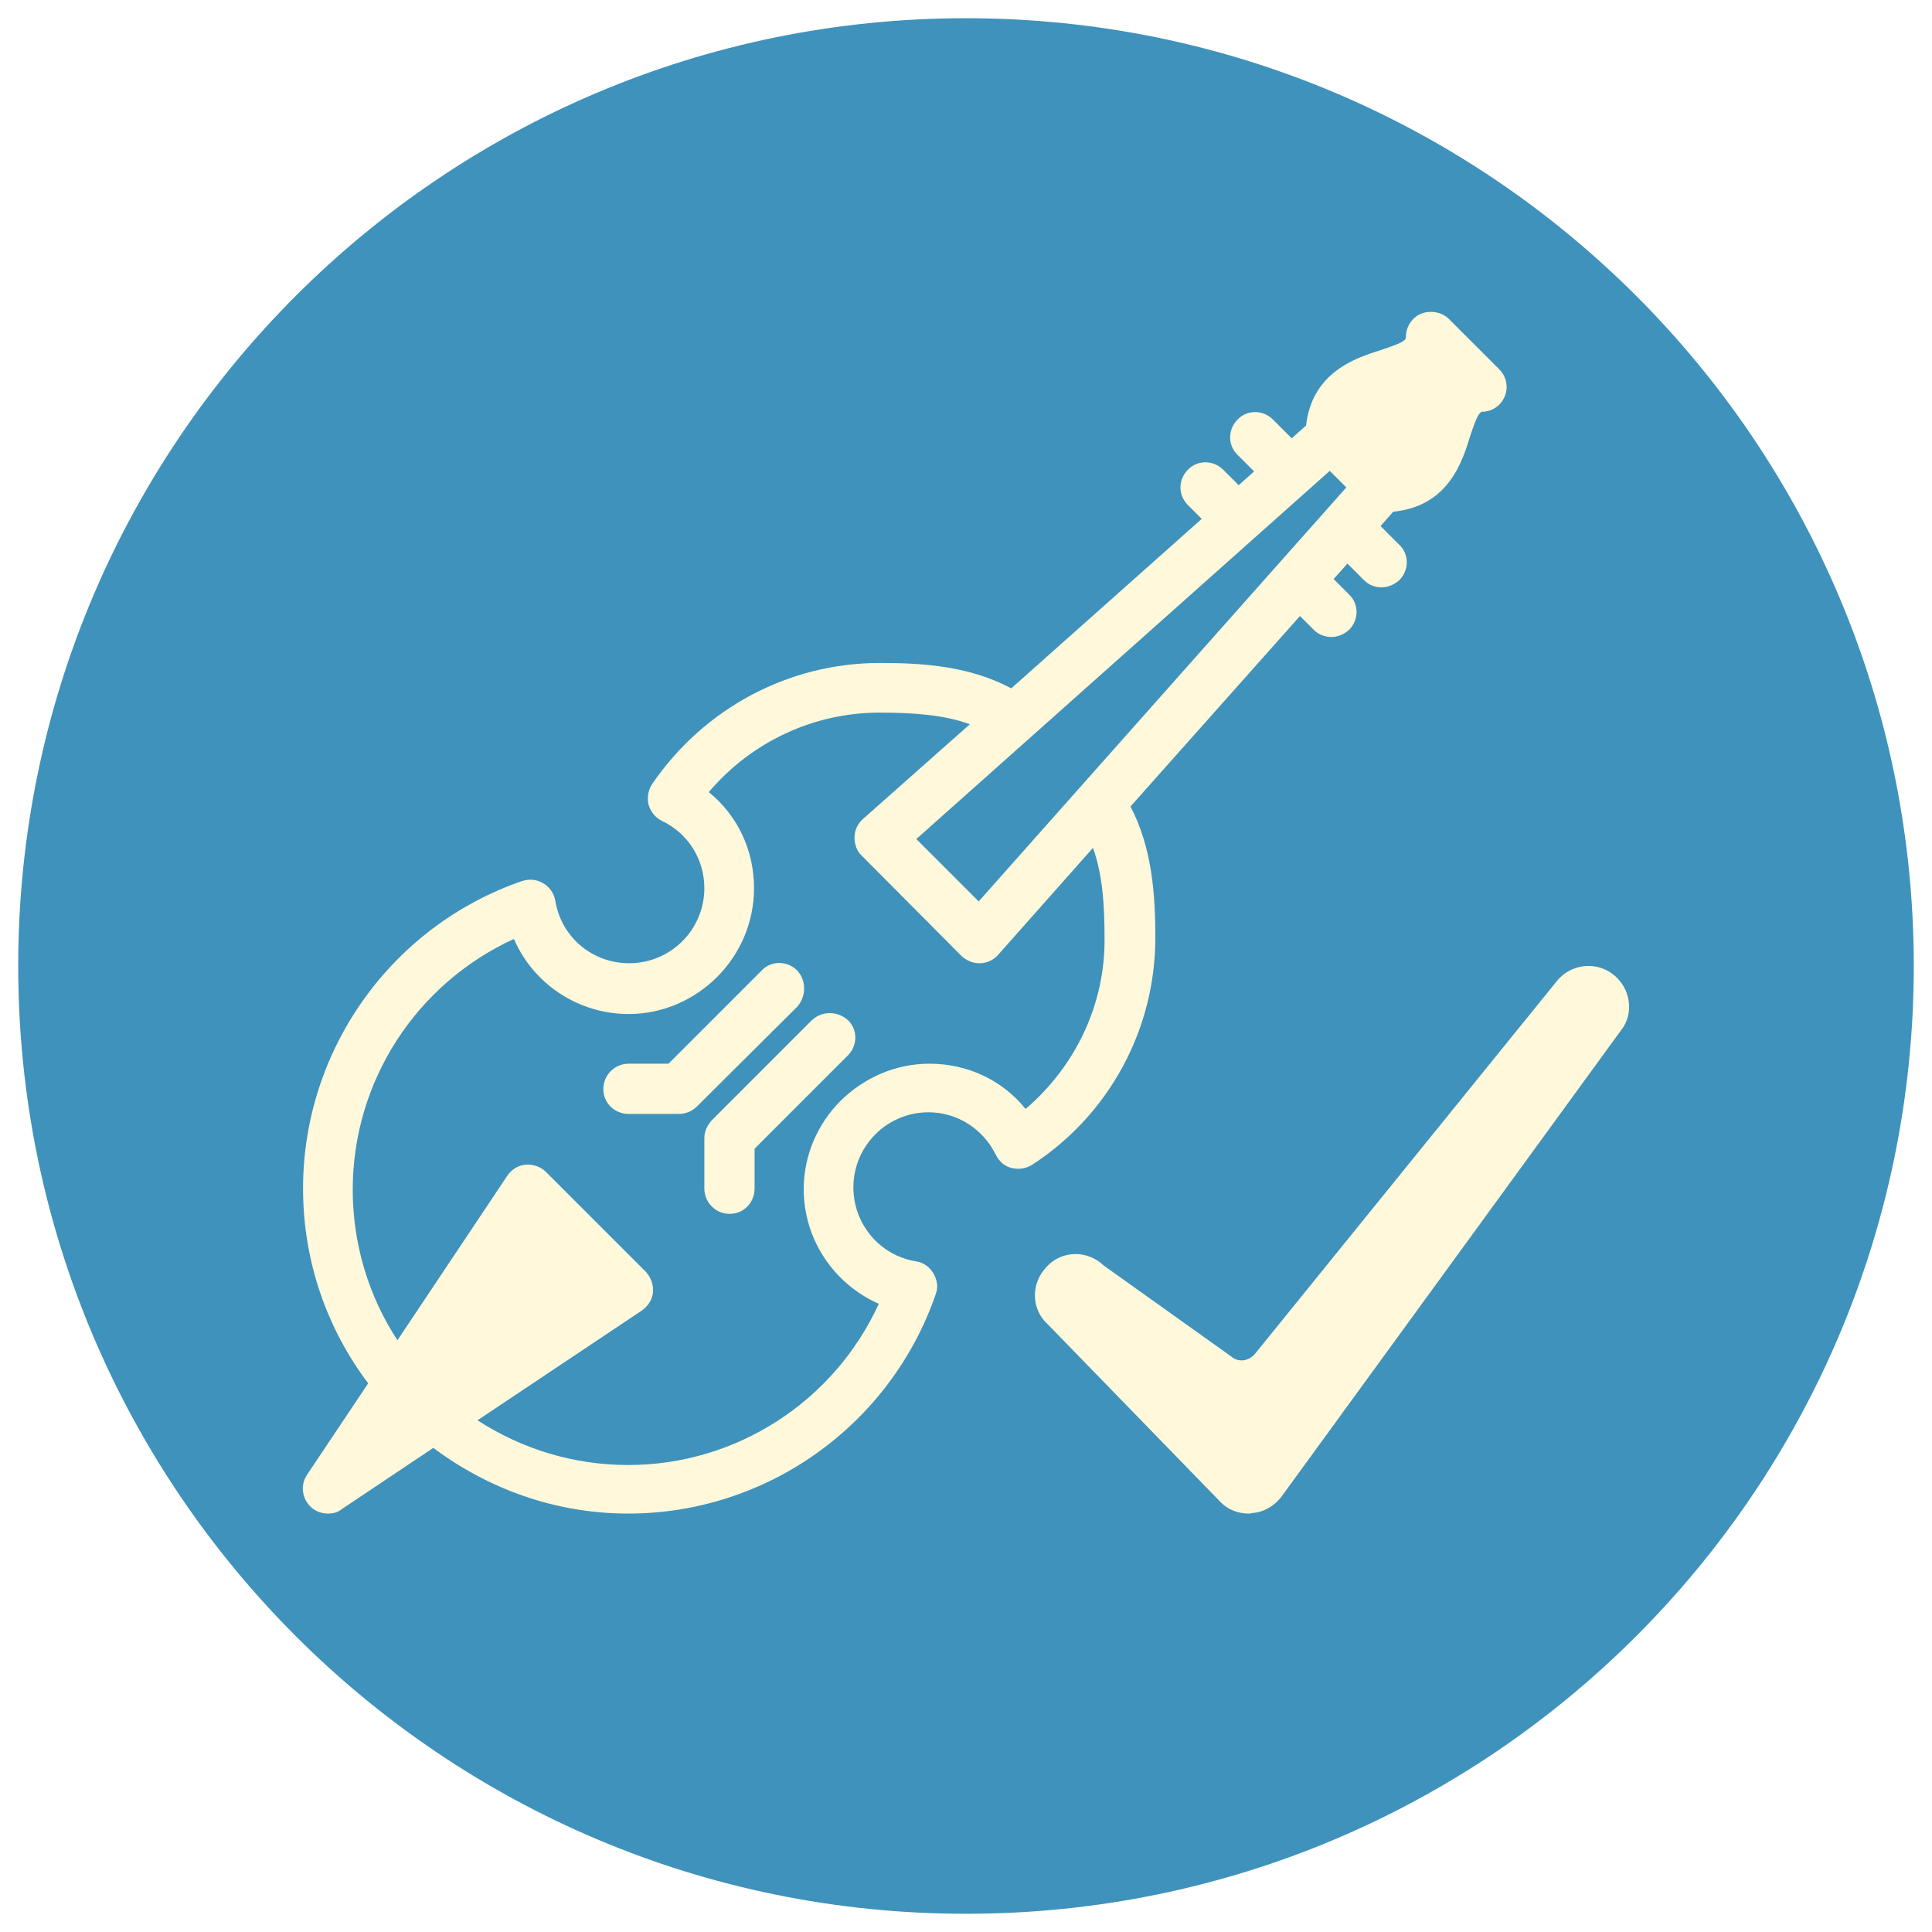
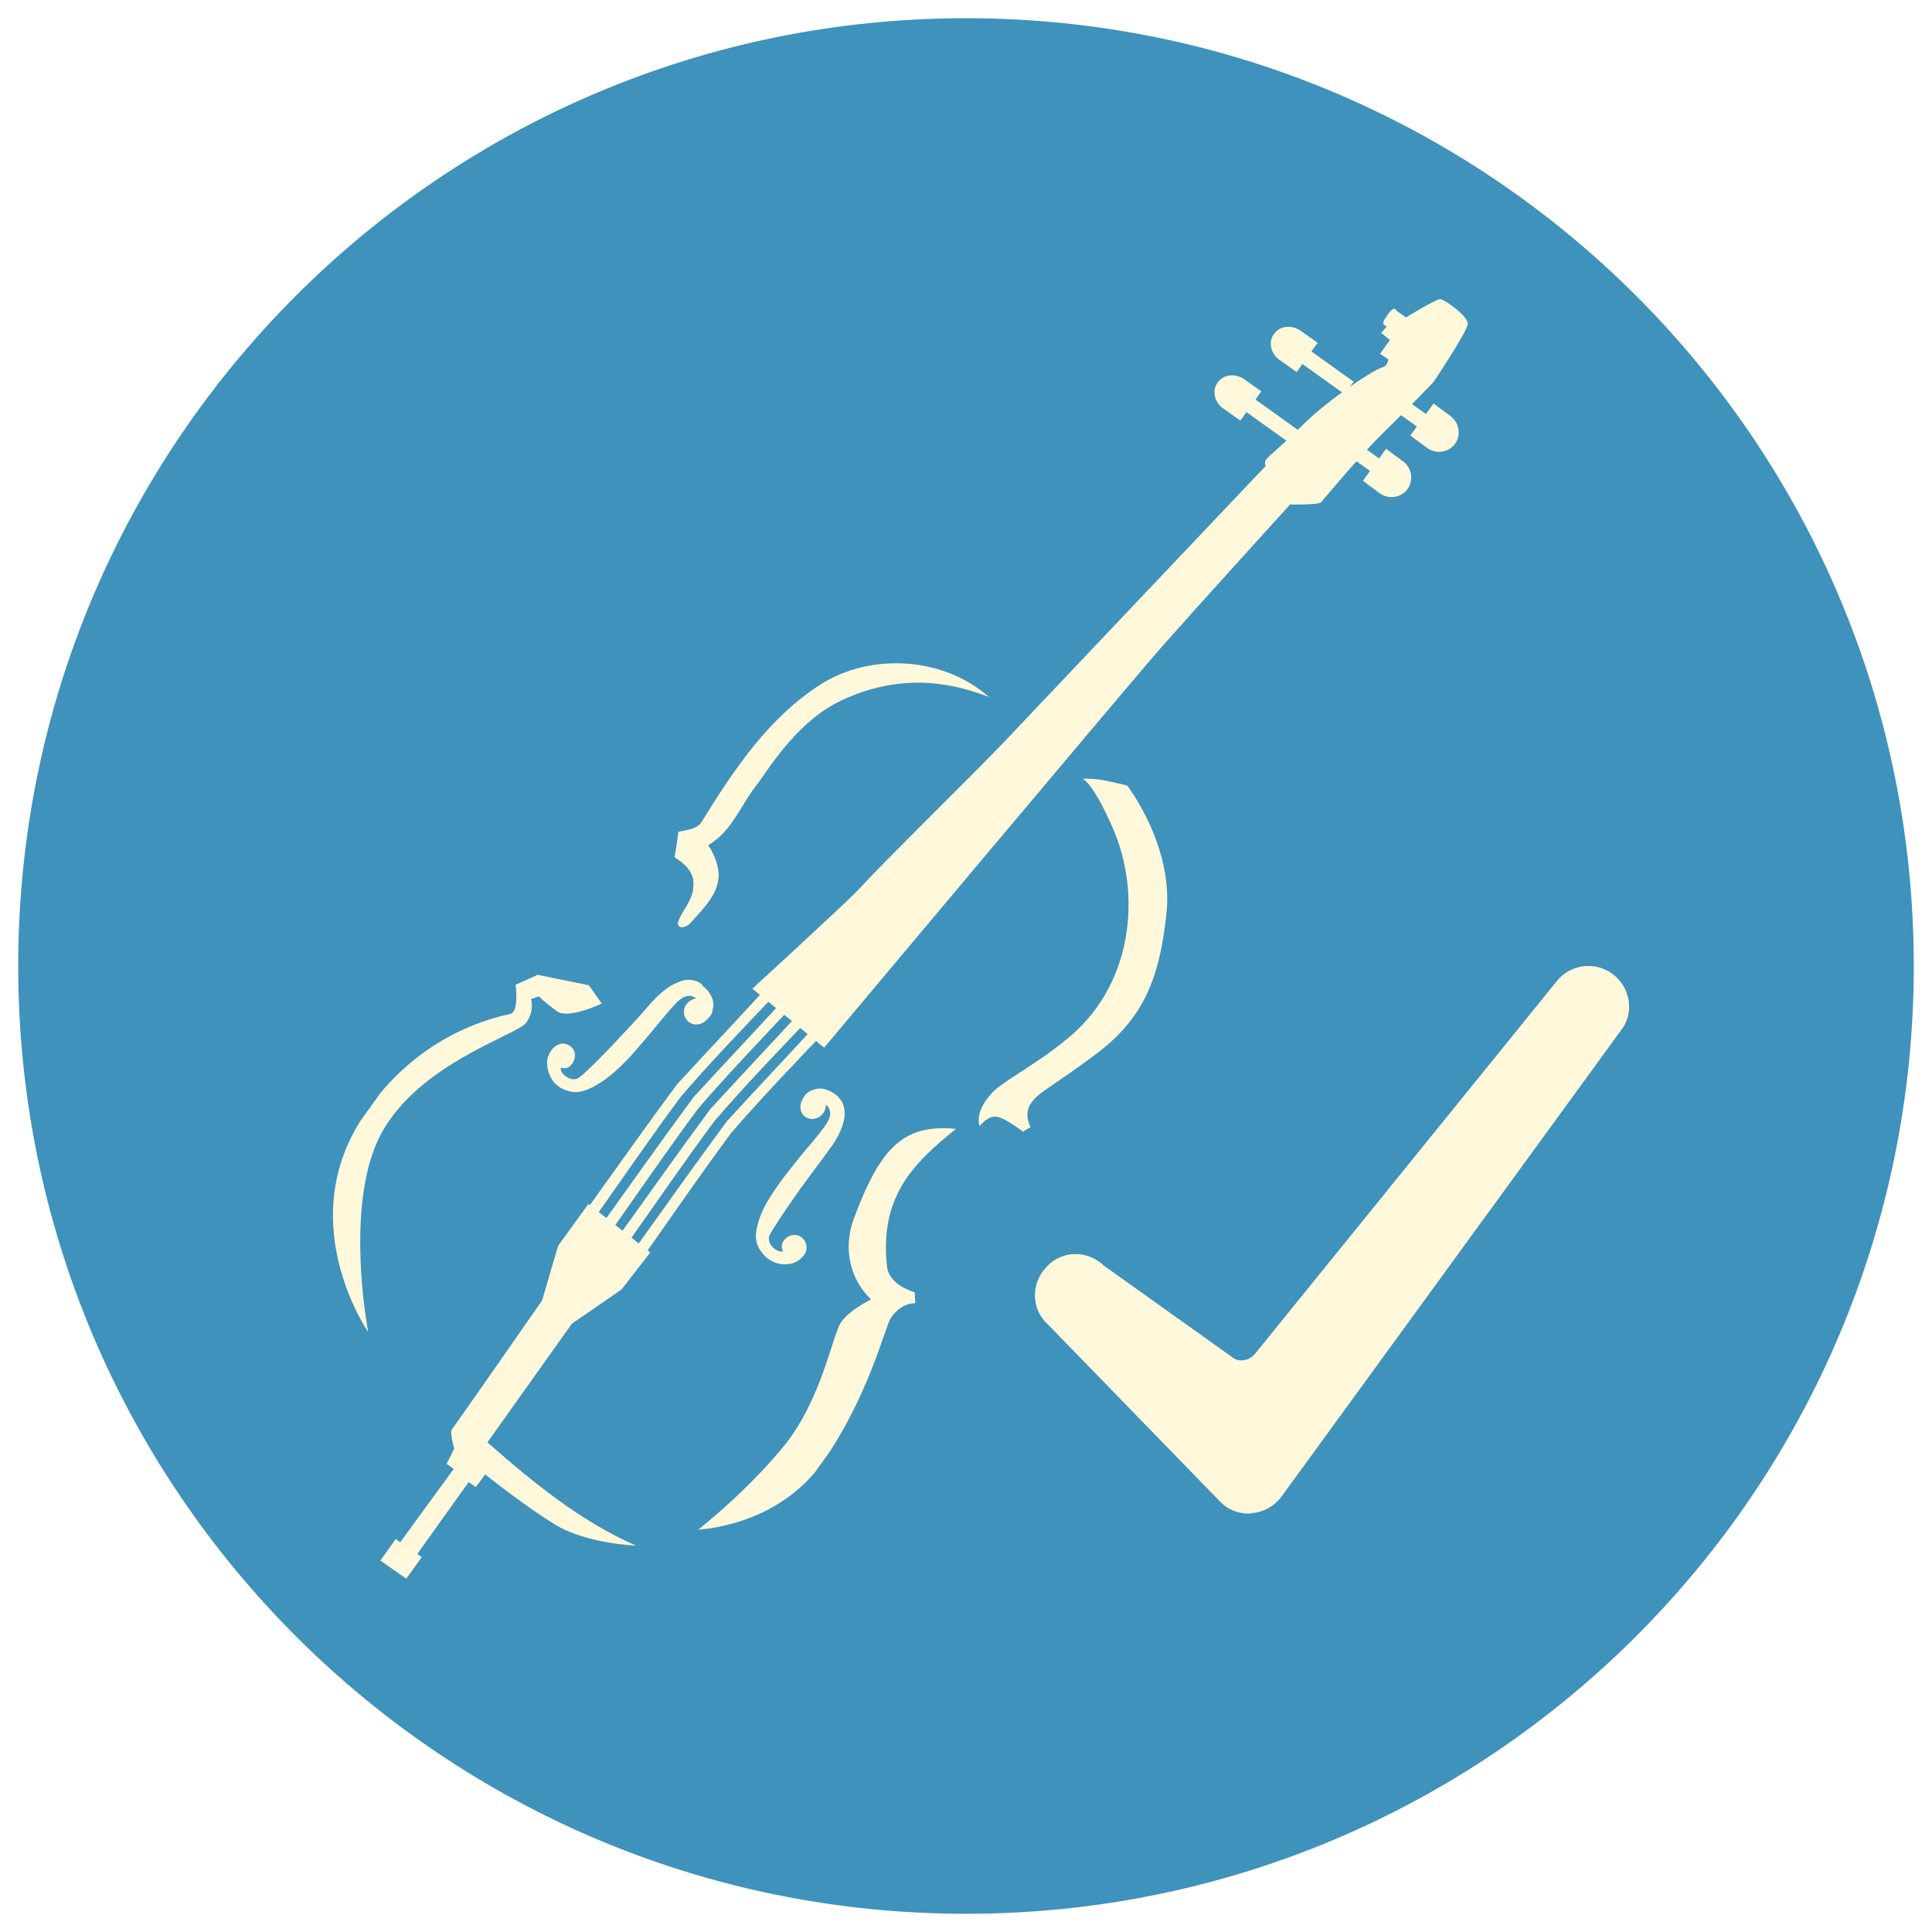
- <svg xmlns="http://www.w3.org/2000/svg" version="1.1" id="Layer_1" x="0px" y="0px" viewBox="0 0 350 350" style="enable-background:new 0 0 350 350;" xml:space="preserve">
+ <svg xmlns="http://www.w3.org/2000/svg" xmlns:xlink="http://www.w3.org/1999/xlink" version="1.1" id="Layer_1" x="0px" y="0px" viewBox="0 0 350 350" style="enable-background:new 0 0 350 350;" xml:space="preserve">
  <style type="text/css">
	.st0{fill:#3F92BB;}
	.st1{fill:#FFF8DB;}
+ 	.st2{clip-path:url(#SVGID_2_);fill:#FFF8DB;}
+ 	.st3{clip-path:url(#SVGID_2_);}
+ 	.st4{clip-path:url(#SVGID_4_);fill:#FFF8DB;}
+ 	.st5{clip-path:url(#SVGID_4_);}
</style>
  <g>
    <g>
      <circle class="st0" cx="175" cy="175" r="171.7" />
    </g>
    <g>
-       <path class="st1" d="M147,184.9L128.9,203c-0.8,0.9-1.3,2-1.3,3.2v9.1c0,2.5,2,4.6,4.6,4.6c2.5,0,4.5-2,4.5-4.6v-7.2l12.3-12.3    l4.6-4.6c1.8-1.8,1.8-4.7,0-6.4C151.7,183.1,148.8,183.1,147,184.9z" />
-       <path class="st1" d="M144.4,175.8c-1.8-1.8-4.7-1.8-6.4,0l-4.6,4.6l-12.3,12.3h-7.2c-2.5,0-4.6,2-4.6,4.6c0,2.5,2,4.5,4.6,4.5h9.1    c1.2,0,2.4-0.5,3.2-1.3l18.2-18.1C146.1,180.5,146.1,177.6,144.4,175.8z" />
-       <path class="st1" d="M209.3,169.9c0-8-0.6-16.3-4.5-23.8l30.7-34.5l2.5,2.5c0.9,0.9,2.1,1.3,3.2,1.3c1.2,0,2.3-0.5,3.2-1.3    c1.8-1.8,1.8-4.7,0-6.4l-2.8-2.8l2.5-2.8l3,3c0.9,0.9,2,1.3,3.2,1.3c1.2,0,2.3-0.5,3.2-1.3c1.8-1.8,1.8-4.7,0-6.4l-3.4-3.4    l2.3-2.6c10-1,12.5-9,14-13.9c0.5-1.4,1.2-3.8,2-4.2c1.9,0,3.5-1.1,4.2-2.8c0.7-1.7,0.3-3.6-1-4.9l-9.1-9.1c-1.3-1.3-3.3-1.6-5-1    c-1.7,0.7-2.8,2.4-2.8,4.2c0,0.7-0.6,1.1-4.5,2.4c-4.8,1.5-12.5,4.1-13.6,13.7l-2.6,2.3l-3.4-3.4c-1.8-1.8-4.7-1.8-6.4,0    c-1.8,1.8-1.8,4.7,0,6.4l3,3l-2.8,2.5l-2.8-2.8c-1.8-1.8-4.7-1.8-6.4,0c-1.8,1.8-1.8,4.6,0,6.4l2.5,2.5l-34.5,30.7    c-7.5-4-15.8-4.6-23.8-4.6c-16.5,0-31.9,8.2-41.3,22c-0.7,1.1-0.9,2.5-0.6,3.7c0.4,1.3,1.2,2.3,2.4,2.9c4.8,2.3,7.7,7,7.7,12.2    c0,7.5-6.1,13.6-13.6,13.6c-6.7,0-12.3-4.7-13.4-11.3c-0.2-1.3-1-2.5-2.2-3.2c-1.2-0.7-2.5-0.8-3.8-0.4    c-23.8,8.2-39.7,30.7-39.7,55.7c0,13.3,4.4,25.5,11.8,35.3l-11.1,16.6c-1.2,1.8-0.9,4.2,0.6,5.7c0.9,0.9,2.1,1.3,3.2,1.3    c0.9,0,1.8-0.2,2.5-0.8l16.6-11.1c9.9,7.4,22.1,11.9,35.3,11.9c25.1,0,47.5-16,55.7-39.7c0.5-1.3,0.3-2.6-0.4-3.8    c-0.7-1.2-1.8-2-3.2-2.2c-6.6-1.1-11.3-6.8-11.3-13.4c0-7.5,6.1-13.6,13.6-13.6c5.2,0,9.9,3,12.2,7.7c0.6,1.2,1.6,2.1,2.9,2.4    c1.3,0.3,2.6,0.1,3.7-0.6C201,201.9,209.3,186.4,209.3,169.9z M240.9,85.3l3,3l-66.6,75L166,152L240.9,85.3z M185.8,200.9    c-4.2-5.2-10.5-8.2-17.4-8.2c-6.3,0-11.9,2.6-16.1,6.7c-4.1,4.1-6.7,9.8-6.7,16c0,9.2,5.5,17.2,13.6,20.8    c-8.1,17.7-25.8,29.2-45.4,29.2c-10.1,0-19.4-3-27.3-8.1l29.8-19.9c1.1-0.8,1.9-2,2-3.3c0.1-1.4-0.4-2.7-1.3-3.7l-18.1-18.1    c-1-1-2.4-1.4-3.7-1.3c-1.3,0.1-2.6,0.9-3.3,2l-19.9,29.8c-5.1-7.8-8.1-17.2-8.1-27.3c0-19.6,11.5-37.3,29.2-45.4    c3.5,8.1,11.6,13.6,20.8,13.6c6.2,0,11.9-2.6,16-6.7c4.1-4.1,6.7-9.8,6.7-16.1c0-6.9-3-13.2-8.2-17.4c7.7-9.1,19-14.4,30.9-14.4    c6.3,0,11.7,0.4,16.4,2.1l-19.4,17.2c-0.9,0.8-1.5,2-1.5,3.3c0,1.2,0.4,2.5,1.3,3.3l18.1,18.2c0.9,0.8,2,1.3,3.2,1.3    c0,0,0.1,0,0.1,0c1.3,0,2.5-0.6,3.3-1.5l17.2-19.4c1.7,4.7,2.1,10.1,2.1,16.4C200.2,181.9,194.9,193.1,185.8,200.9z" />
      <path class="st1" d="M292.2,176.5c-3.2-2.5-7.9-1.8-10.3,1.4l-54.5,67.3c-1.1,1.4-3.1,1.7-4.4,0.5l-23-16.4    c-3-2.9-7.7-2.8-10.4,0.2c-2.9,3-2.8,7.7,0.2,10.4l31.4,32.3c1.3,1.3,3.1,2,5,2c0.2,0,0.4,0,0.6-0.1c2-0.1,4-1.2,5.3-2.9    l61.6-84.6C296.1,183.6,295.4,178.9,292.2,176.5z" />
    </g>
  </g>
+   <g>
+     <g>
+       <defs>
+         <rect id="SVGID_1_" x="8.8" y="111.2" transform="matrix(0.5816 -0.8135 0.8135 0.5816 -66.7726 196.5911)" width="297.9" height="104" />
+       </defs>
+       <clipPath id="SVGID_2_">
+         <use xlink:href="#SVGID_1_" style="overflow:visible;" />
+       </clipPath>
+       <path class="st2" d="M196.1,141.1c2.8-0.2,5.4,0.6,8.1,1.2c0,0,8.5,11,7.1,23.3c-1.3,12.3-4.5,19.3-13.2,25.7    c-8.7,6.4-9.7,6.4-11.2,8.4c-1.6,2-0.2,4.5-0.2,4.5l-1.4,0.8c0,0-3.2-2.5-4.8-2.7c-1.6-0.2-3,1.7-3,1.7s-1.2-2.4,2.3-6.1    c2-2.1,7.6-4.9,12.9-9.2c12.7-9.8,14.2-26.8,8.8-38.9C197.8,141.4,196.1,141.1,196.1,141.1L196.1,141.1z" />
+       <path class="st3" d="M196.1,141.1" />
+       <path class="st2" d="M173.2,204.5c-9.6-0.9-13.7,3.4-18.5,16.2c-2.1,5.6-0.6,11.2,3.1,14.7c0,0-3.9,1.9-5.4,4.1    c-1.6,2.2-3.5,14.1-10.5,22.6c-7,8.5-15.4,15-15.4,15s14.4-0.5,22.6-12.3c8.2-11.8,11.2-24.2,12.2-25.9c1-1.6,2.6-2.8,4.5-2.8    l-0.1-2c0,0-4.6-1.2-5-4.6C159.3,217,165.2,210.9,173.2,204.5L173.2,204.5z" />
+       <path class="st3" d="M173.2,204.5" />
+       <path class="st2" d="M106.6,218.1l-5.5,7.6l-2.9,9.9c0,0-15.8,22.7-16.3,23.3c-0.5,0.6,0.4,3.5,0.4,3.5l-1.4,2.8l1.3,0.9    l-9.7,13.3l-0.8-0.6l-2.8,3.9l4.7,3.3l2.8-3.9l-0.8-0.6l9.3-13l1.3,0.9l1.7-2.3c0,0,6.7,5.4,12.5,9c5.8,3.6,14.8,3.9,14.8,3.9    c-10-4.4-18.6-11.4-26.9-18.7l15.3-21.5l9-6.2l5.2-6.7L106.6,218.1z" />
+       <path class="st3" d="M106.6,218.1" />
+       <path class="st2" d="M106.7,178.5l2.3,3.3c0,0-6,2.9-8.1,1.4c-2.2-1.6-3.3-2.7-3.3-2.7l-1.4,0.5c0,0,0.7,2.1-0.9,4.3    c-1.6,2.2-19.3,7.3-26.2,20c-6.9,12.7-2.4,36-2.4,36s-13.3-19.1-1.5-38.1c9.1-14.7,22.4-18.5,27.2-19.5c1.7-0.3,1-5.3,1-5.3l4-1.8    L106.7,178.5z" />
+       <path class="st3" d="M106.7,178.5" />
+     </g>
+     <path class="st1" d="M151.1,198.1c-1-0.7-2.2-1.1-3.4-0.8c-0.3,0.1-0.7,0.2-1,0.4c-0.7,0.3-1.1,1-1.4,1.6c-0.4,0.7-0.4,1.7,0,2.4   c0.4,0.7,1.3,1.1,2.1,1c1-0.1,1.9-0.9,2.1-1.8c0.1-0.3,0.1-0.6,0.1-0.8c0.5,0.4,0.8,1,0.8,1.6c0,0.9-0.6,1.8-1.1,2.5   c-1.1,1.5-2.3,2.9-3.5,4.3c-2.3,2.8-4.6,5.6-6.5,8.7c-1,1.6-1.8,3.4-2.2,5.3c-0.3,1.3-0.2,2.7,0.5,3.8c0.5,0.8,1.2,1.6,2.1,2.1   c1.4,0.8,3.3,0.9,4.7,0.1c0.8-0.5,1.6-1.3,1.7-2.2c0.1-1-0.4-2-1.3-2.4c-0.9-0.4-2.1-0.1-2.7,0.7c-0.4,0.4-0.6,1.1-0.4,1.7   c0,0.1,0.1,0.3,0.2,0.4c-0.5,0.1-1.1-0.1-1.5-0.4c-0.7-0.5-1.2-1.3-1.1-2.1c0.1-0.6,0.5-1.1,0.8-1.6c1.4-2.3,3-4.5,4.5-6.7   c2-2.8,4.1-5.5,6.1-8.3c1.1-1.6,2-3.3,2.3-5.3c0.1-1.2-0.1-2.5-1-3.4C151.7,198.5,151.4,198.3,151.1,198.1L151.1,198.1z" />
+     <path d="M151.1,198.1" />
+     <path class="st1" d="M127,178.2c-1.1-0.8-2.6-0.9-3.8-0.4c-1.7,0.6-3.1,1.7-4.3,2.9c-1.3,1.3-2.5,2.8-3.8,4.2   c-2.9,3.1-5.8,6.3-8.9,9.2c-0.5,0.5-1,0.9-1.6,1.3c-0.7,0.3-1.6,0-2.1-0.4c-0.4-0.3-0.8-0.7-0.9-1.2c0-0.1,0-0.2,0-0.4   c0.6,0.2,1.2,0.2,1.7-0.3c0.9-0.8,1.2-2.3,0.4-3.2c-0.6-0.8-1.8-1.1-2.7-0.6c-0.9,0.4-1.5,1.4-1.8,2.4c-0.3,1.5,0.2,3.1,1.1,4.3   c0.7,0.8,1.5,1.3,2.5,1.6c0.8,0.3,1.8,0.3,2.6,0.1c1.6-0.4,3-1.3,4.3-2.2c2.7-2,4.9-4.5,7-7c2-2.3,3.8-4.7,5.9-6.9   c0.6-0.6,1.4-1.2,2.3-1.2c0.5,0,0.9,0.2,1.2,0.5c-1.2,0.1-2.3,1.3-2.2,2.5c0,0.9,0.6,1.8,1.6,2.1c0.9,0.3,2-0.1,2.6-0.8   c0.5-0.5,1-1.1,1-1.8c0.1-0.5,0.2-0.9,0.1-1.4c-0.2-1.1-0.9-2.1-1.8-2.8C127.1,178.3,127,178.2,127,178.2L127,178.2z" />
+     <path d="M127,178.2" />
+     <path class="st1" d="M148.8,123.9c-9.5,6-15.9,15.6-21.7,25c-0.9,1.4-2.7,1.4-4.2,1.8c-0.2,1.5-0.4,3-0.7,4.6   c1.8,1.1,3.7,2.8,3.4,5.2c0,2.6-2.1,4.4-2.8,6.7c0,1.3,1.7,0.7,2.2,0.1c2.2-2.5,5.2-5.2,5.2-8.9c-0.1-1.9-0.9-3.8-1.9-5.3   c4.4-2.5,6-7.6,9.1-11.3c4-5.9,8.5-11.8,15-14.9c9.8-4.6,18.8-3.8,26.8-0.6C170.9,118.9,157.7,118.3,148.8,123.9L148.8,123.9z" />
+     <path class="st1" d="M148.8,123.9" />
+     <g>
+       <defs>
+         <rect id="SVGID_3_" x="8.8" y="111.2" transform="matrix(0.5816 -0.8135 0.8135 0.5816 -66.7726 196.5911)" width="297.9" height="104" />
+       </defs>
+       <clipPath id="SVGID_4_">
+         <use xlink:href="#SVGID_3_" style="overflow:visible;" />
+       </clipPath>
+       <path class="st4" d="M139.6,178.9c-0.2-0.2-0.5-0.2-0.7,0c-5.4,5.9-10.9,11.7-16.3,17.6c-5.7,7.7-11.2,15.5-16.8,23.3    c-0.3,1,1,1.8,1.6,1.3c5.3-7.5,10.5-15.1,16-22.5c5.6-6.5,11.5-12.6,17.4-18.8C140.5,179.8,140.1,179.2,139.6,178.9L139.6,178.9z" />
+       <path class="st4" d="M142.7,181.1c-0.2-0.2-0.5-0.2-0.7,0c-5.4,5.9-10.9,11.7-16.3,17.6c-5.7,7.7-11.2,15.5-16.8,23.3    c-0.3,1,0.9,1.8,1.6,1.3c5.3-7.5,10.5-15.1,16-22.5c5.6-6.5,11.5-12.6,17.3-18.8C143.5,181.9,143.1,181.4,142.7,181.1L142.7,181.1    z" />
+       <path class="st4" d="M145.7,183.3c-0.2-0.2-0.5-0.2-0.7,0c-5.4,5.9-10.9,11.7-16.3,17.6c-5.7,7.7-11.2,15.5-16.8,23.3    c-0.3,1,0.9,1.8,1.6,1.3c5.3-7.5,10.5-15.1,16-22.5c5.6-6.5,11.5-12.6,17.4-18.8C146.6,184.1,146.1,183.5,145.7,183.3L145.7,183.3    z" />
+       <path class="st4" d="M148.7,185.5c-0.2-0.2-0.5-0.2-0.7,0c-5.4,5.9-10.9,11.7-16.3,17.6c-5.7,7.7-11.2,15.5-16.8,23.3    c-0.3,1,1,1.8,1.6,1.3c5.3-7.5,10.5-15.1,16-22.5c5.6-6.5,11.5-12.6,17.4-18.8C149.6,186.3,149.1,185.7,148.7,185.5L148.7,185.5z" />
+       <path class="st5" d="M148.7,185.5" />
+       <path class="st4" d="M136.3,179.1l13,10.7c0,0,55.4-66.1,61.5-73c6.1-6.9,22.9-25.4,22.9-25.4s5.1,0.1,5.6-0.4    c0.5-0.5,6.8-8.2,11.2-12.5c4.4-4.3,9.2-9.3,9.2-9.3s6.1-9.1,6.2-10.5c0.2-1.3-4.2-4.5-5-4.5c-0.8,0-6.2,3.3-6.2,3.3l-1.7-1.2    c0,0-0.3-1-1.3,0.3c-1,1.3-1.3,1.9-1,2.2l0.5,0.4l-1,1.1l1.6,1.3l-1.8,2.5l1.5,1c0,0,0,1.2-1.2,1.5c-1.3,0.3-9.6,5.7-14.2,10.3    c-4.6,4.6-6.8,6-6.9,6.7s0.1,0.8,0.1,0.8s-42.3,44.6-47.1,49.7c-4.8,5.1-22.9,22.8-26.7,27.1C151.5,165.2,136.3,179.1,136.3,179.1    L136.3,179.1z" />
+       <path class="st5" d="M136.3,179.1" />
+     </g>
+     <rect x="253.7" y="68.6" transform="matrix(0.5816 -0.8135 0.8135 0.5816 46.2098 238.674)" class="st1" width="2.8" height="11.6" />
+     <rect x="245.8" y="77.1" transform="matrix(0.5816 -0.8135 0.8135 0.5816 35.9869 235.7725)" class="st1" width="2.8" height="11.6" />
+     <rect x="228.3" y="70" transform="matrix(0.5816 -0.8135 0.8135 0.5816 34.4687 218.518)" class="st1" width="2.8" height="11.6" />
+     <rect x="238.3" y="61.1" transform="matrix(0.5816 -0.8135 0.8135 0.5816 45.8583 222.993)" class="st1" width="2.8" height="11.6" />
+     <path class="st1" d="M259.7,73.1l-4.2,5.8l3.1,2.3c1.6,1.1,3.8,0.8,5-0.8c1.1-1.6,0.8-3.8-0.8-5L259.7,73.1z" />
+     <path d="M259.7,73.1" />
+     <path class="st1" d="M251.1,81.3l-4.2,5.8l3.1,2.3c1.6,1.1,3.8,0.8,5-0.8c1.1-1.6,0.8-3.8-0.8-5L251.1,81.3z" />
+     <path d="M251.1,81.3" />
+     <path class="st1" d="M228.5,70.9l-3.8,5.3l-3.1-2.2c-1.6-1.1-2.1-3.3-1-4.7c1-1.5,3.2-1.7,4.8-0.6L228.5,70.9z" />
+     <path class="st1" d="M228.5,70.9" />
+     <path class="st1" d="M238.7,62.1l-3.8,5.3l-3.1-2.2c-1.6-1.1-2.1-3.3-1-4.7c1-1.5,3.2-1.7,4.8-0.6L238.7,62.1z" />
+     <path d="M238.7,62.1" />
+   </g>
</svg>
